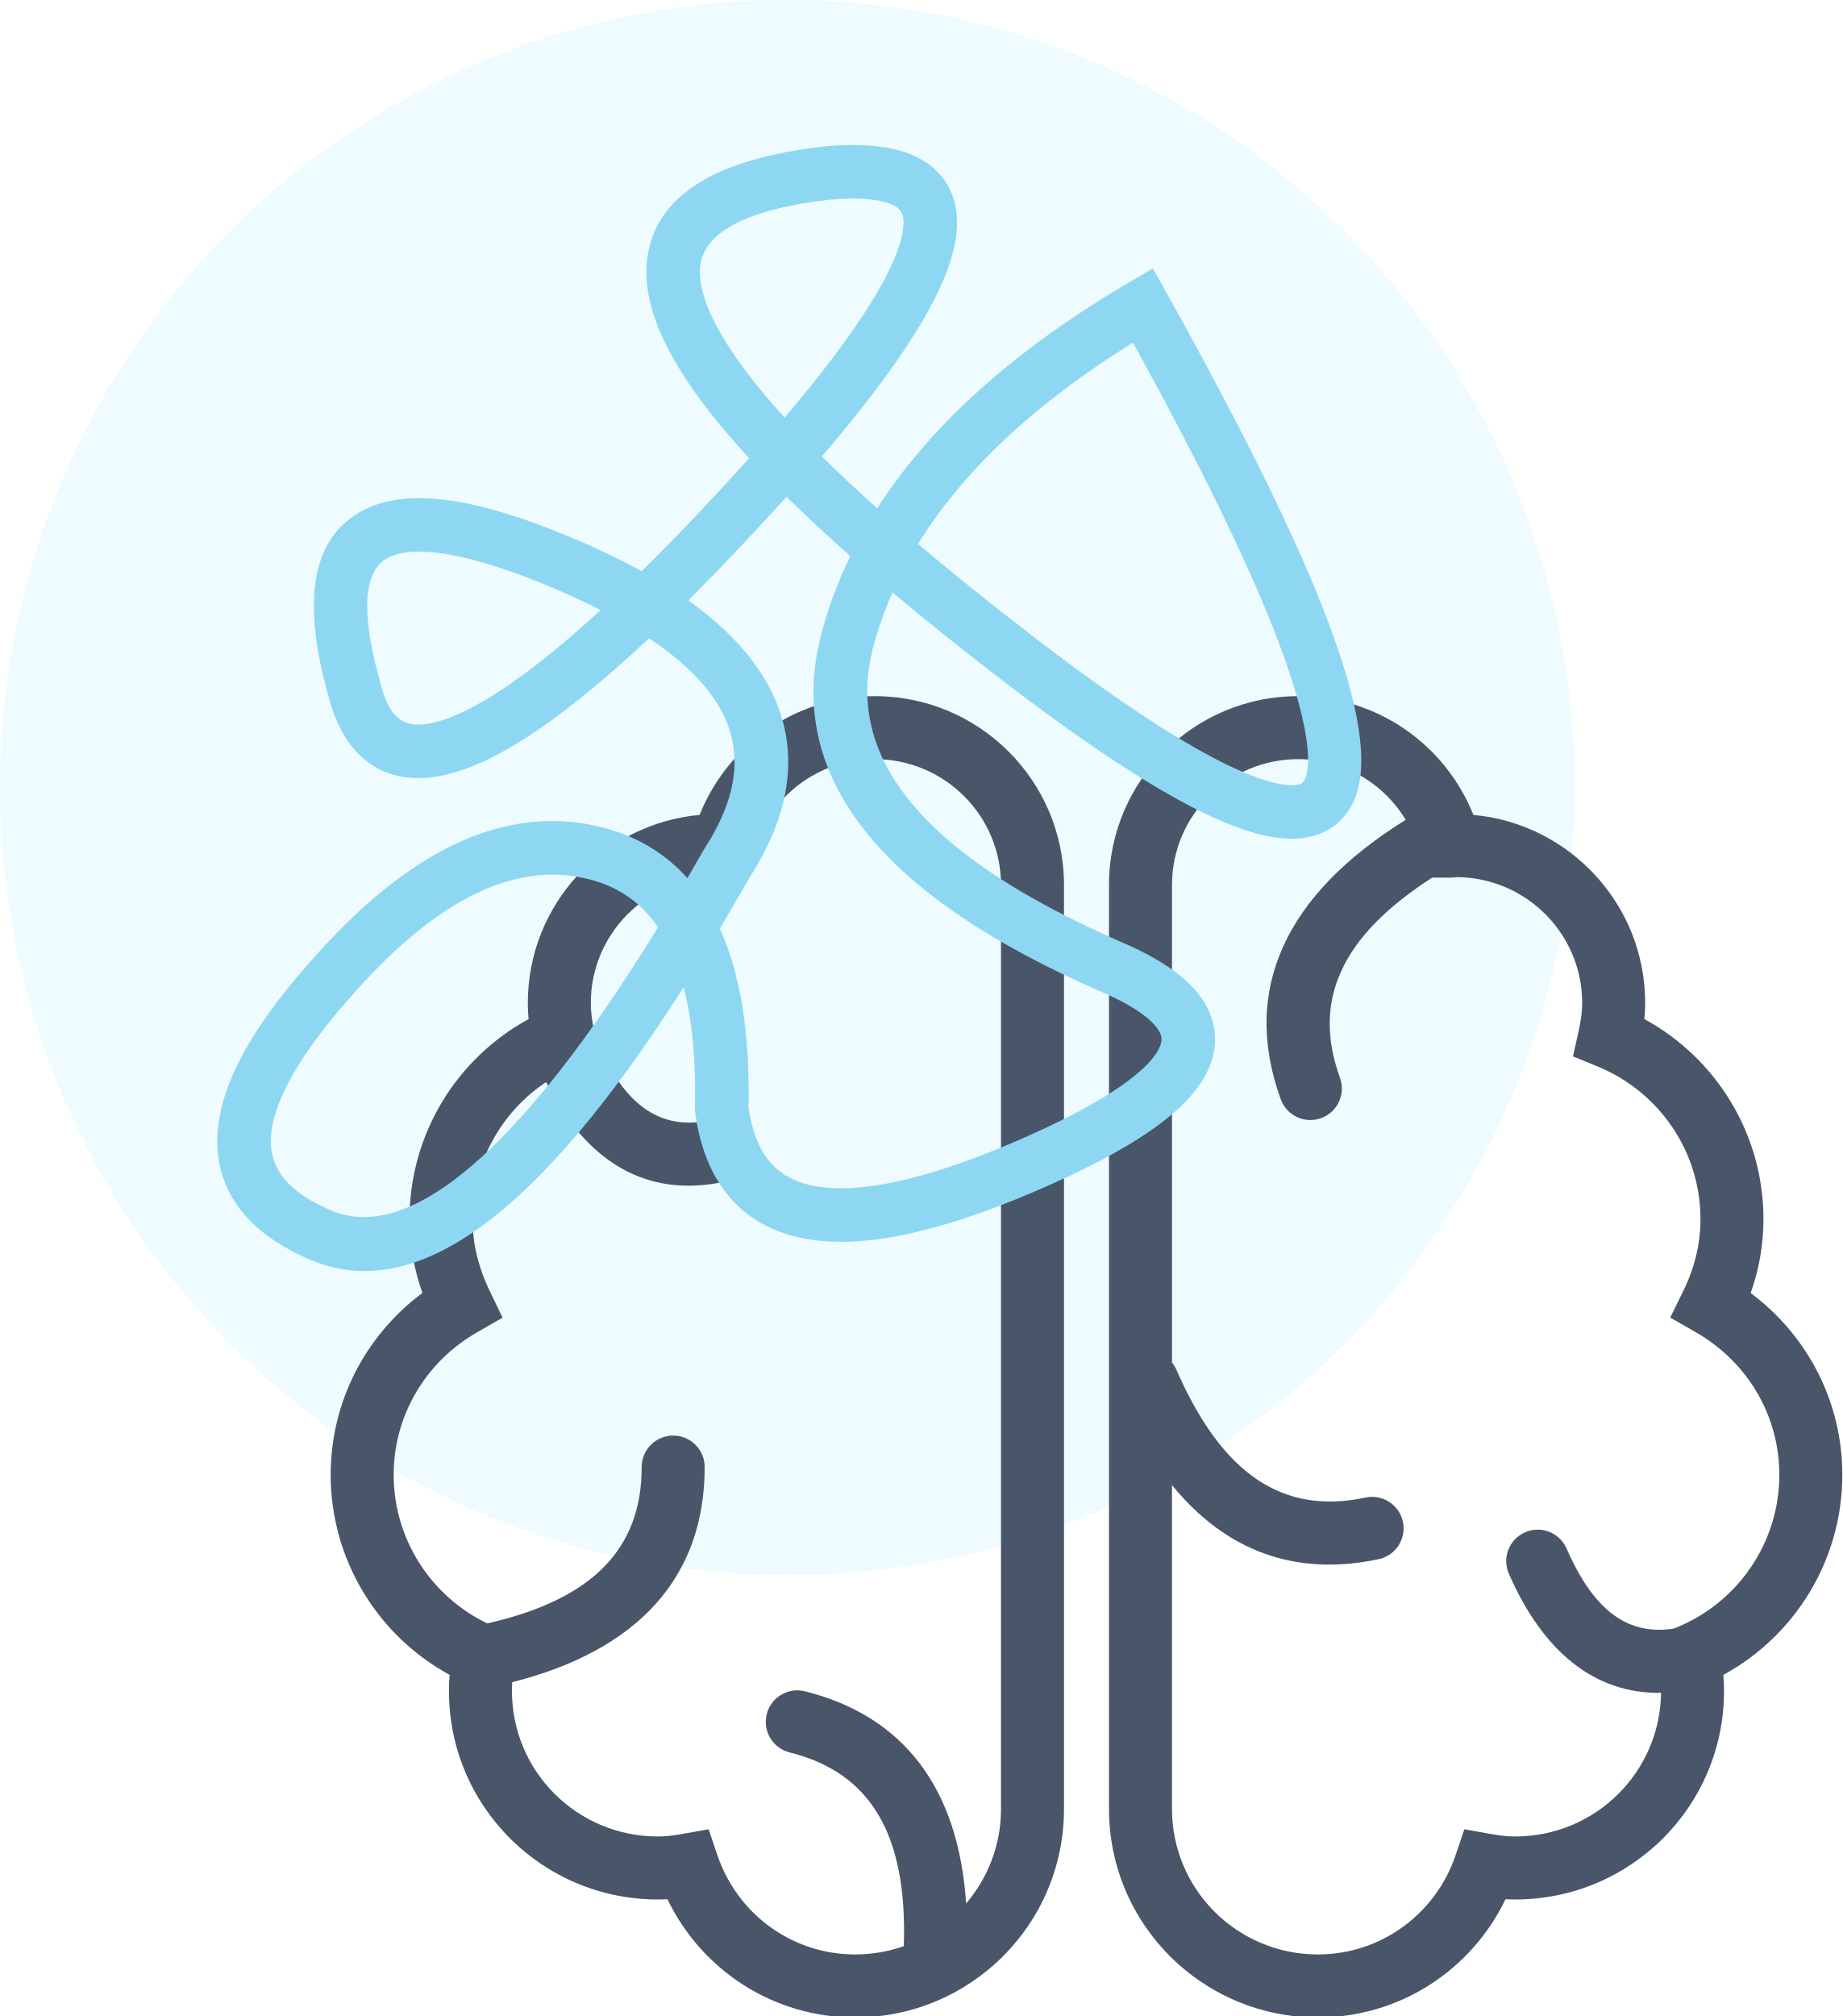
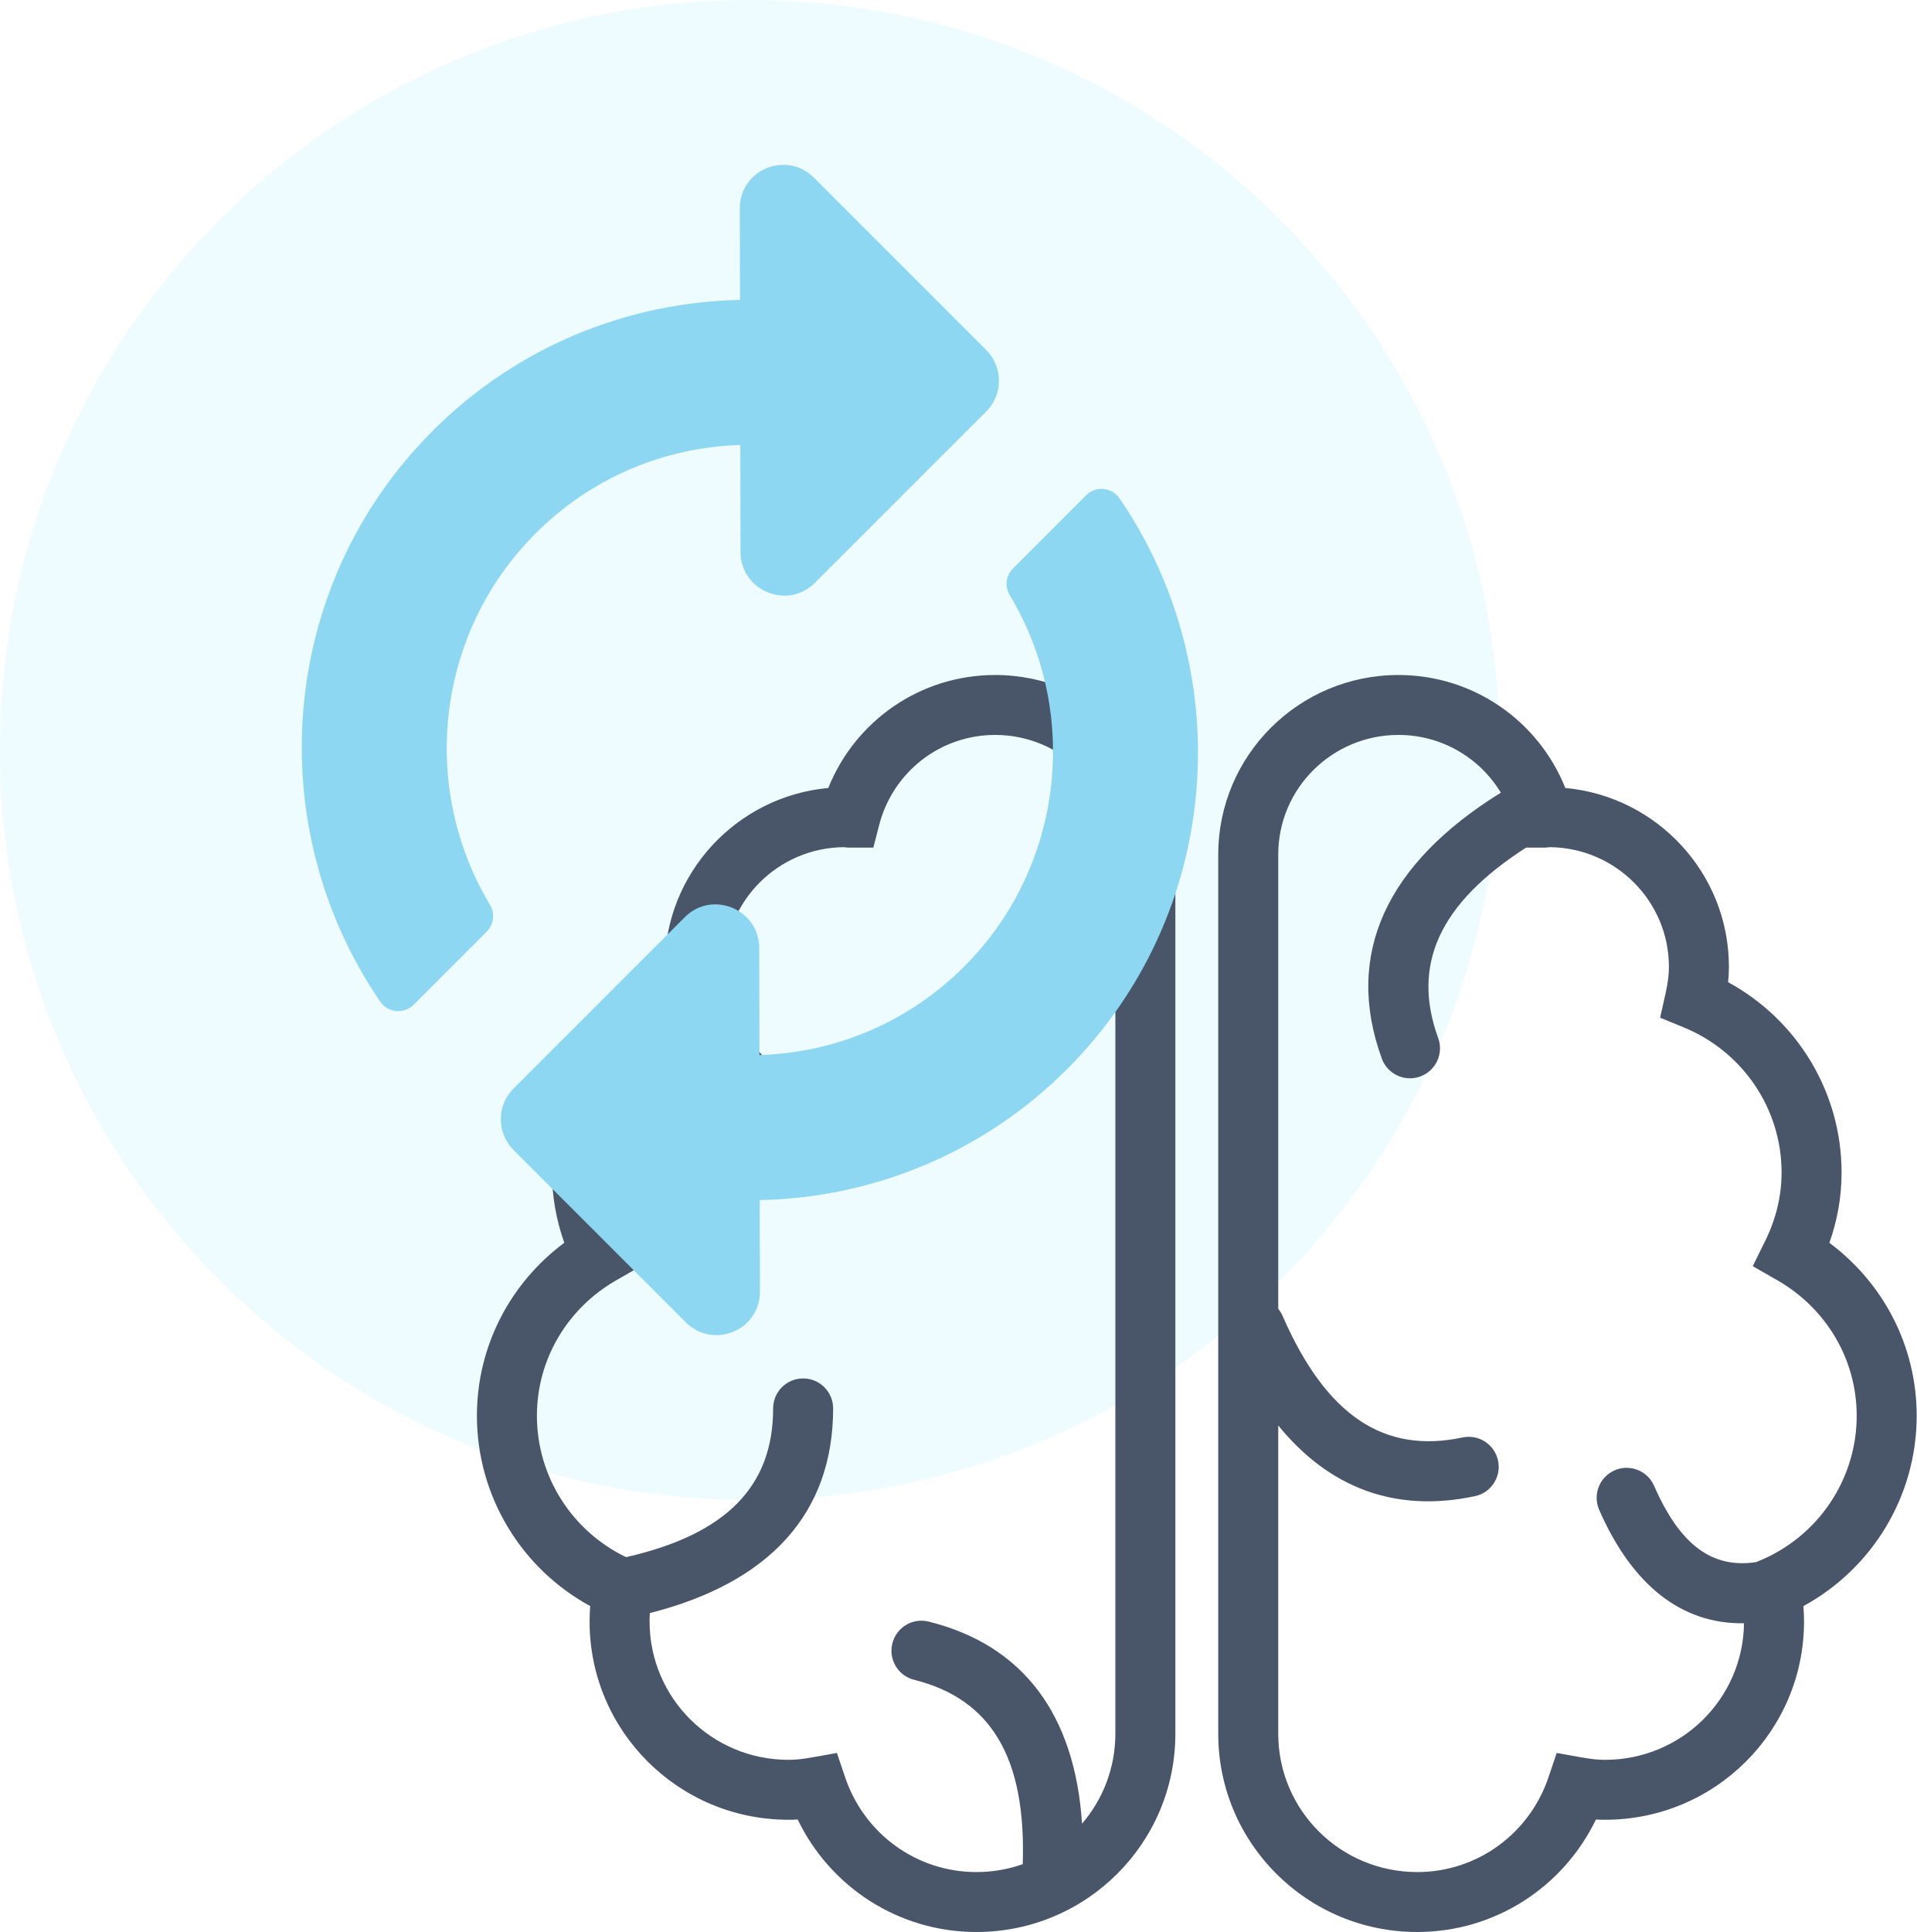
- <svg xmlns="http://www.w3.org/2000/svg" width="585px" height="640px" viewBox="0 0 585 640" version="1.1">
+ <svg xmlns="http://www.w3.org/2000/svg" width="639px" height="644px" viewBox="0 0 639 644" version="1.1">
  <g id="addiction---icon" stroke="none" stroke-width="1" fill="none" fill-rule="evenodd">
-     <g id="what-to-expect-addiction" fill="#EEFBFF">
-       <circle id="bg-icon" cx="250" cy="250" r="250" />
-     </g>
-     <path d="M154.736,515.371 C188.357,507.72 203.756,491.564 203.756,465.737 C203.756,460.214 208.233,455.737 213.756,455.737 C219.279,455.737 223.756,460.214 223.756,465.737 C223.756,500.793 202.516,523.919 162.651,534.032 C162.592,534.97 162.562,535.905 162.562,536.837 C162.562,562.359 183.276,583.011 208.905,583.011 C211.18,583.011 213.62,582.752 216.534,582.231 L225.012,580.714 L227.769,588.874 C234.108,607.635 251.517,620.46 271.508,620.46 C276.939,620.46 282.15,619.533 286.99,617.828 C288.189,582.126 276.265,562.69 250.741,556.326 C245.382,554.99 242.121,549.562 243.458,544.204 C244.794,538.845 250.221,535.584 255.58,536.92 C287.199,544.803 304.375,568.002 306.773,604.267 C313.683,596.203 317.851,585.734 317.851,574.286 L317.851,280.933 C317.851,258.921 299.876,241 277.768,241 C259.382,241 243.626,253.462 239.092,271.095 L237.162,278.605 L229.407,278.605 C228.593,278.605 228.069,278.557 227.305,278.451 C205.372,278.656 187.603,296.497 187.603,318.382 C187.603,321.246 187.957,324.113 188.646,326.923 L189.675,331.121 C198.787,351.642 210.162,358.916 225.642,355.625 C231.044,354.477 236.355,357.925 237.503,363.327 C238.651,368.73 235.203,374.04 229.8,375.188 C205.478,380.358 186.155,369.031 173.408,343.506 C159.068,353.065 150.041,369.215 150.041,387.039 C150.041,394.805 151.93,402.436 155.543,409.922 L159.591,418.311 L151.51,422.943 C135.194,432.297 125,449.302 125,468.179 C125,488.527 136.778,506.739 154.736,515.371 Z M372.149,432.57 C372.715,433.261 373.196,434.041 373.572,434.899 C388.203,468.359 407.586,480.946 433.611,475.415 C439.013,474.266 444.323,477.715 445.471,483.117 C446.619,488.519 443.171,493.829 437.769,494.978 C411.343,500.595 389.226,492.399 372.149,471.46 L372.149,574.286 C372.149,599.808 392.863,620.46 418.492,620.46 C438.483,620.46 455.892,607.635 462.231,588.874 L464.988,580.714 L473.466,582.231 C476.38,582.752 478.82,583.011 481.095,583.011 C506.534,583.011 527.13,562.665 527.435,537.405 C506.543,537.757 490.034,524.569 479.117,499.604 C476.904,494.543 479.212,488.648 484.272,486.435 C489.333,484.222 495.229,486.53 497.441,491.59 C506.168,511.547 516.974,519.226 531.498,517.017 L532.529,516.592 C552.016,508.552 565,489.543 565,468.179 C565,449.302 554.806,432.297 538.49,422.943 L530.347,418.275 L534.491,409.853 C538.087,402.545 539.959,394.916 539.959,387.039 C539.959,365.612 526.914,346.605 507.275,338.558 L499.471,335.361 L501.306,327.129 C502.03,323.882 502.397,321.03 502.397,318.382 C502.397,296.487 484.611,278.639 462.664,278.451 C462.403,278.487 462.283,278.502 462.058,278.525 C461.58,278.576 461.107,278.605 460.593,278.605 L454.781,278.605 C425.639,297.331 416.631,317.819 425.485,342.146 C427.374,347.336 424.698,353.074 419.508,354.963 C414.318,356.852 408.58,354.176 406.691,348.986 C394.063,314.292 408.101,283.975 446.366,260.267 C439.301,248.574 426.566,241 412.232,241 C390.095,241 372.149,258.873 372.149,280.933 L372.149,432.57 Z M277.768,221 C310.908,221 337.851,247.862 337.851,280.933 L337.851,574.286 C337.851,610.867 308.169,640.46 271.508,640.46 C245.654,640.46 222.816,625.507 211.94,602.922 C210.923,602.981 209.915,603.011 208.905,603.011 C172.244,603.011 142.562,573.418 142.562,536.837 C142.562,535.125 142.631,533.414 142.767,531.703 C119.838,519.2 105,495.045 105,468.179 C105,445.04 116.051,423.933 134.13,410.465 C131.452,402.874 130.041,395.047 130.041,387.039 C130.041,360.161 144.876,336.05 167.844,323.523 C167.684,321.816 167.603,320.1 167.603,318.382 C167.603,287.175 191.595,261.497 222.145,258.702 C231.11,236.281 252.835,221 277.768,221 Z M585,468.179 C585,495.045 570.162,519.2 547.233,531.703 C547.369,533.414 547.438,535.125 547.438,536.837 C547.438,573.418 517.756,603.011 481.095,603.011 C480.085,603.011 479.077,602.981 478.06,602.922 C467.184,625.507 444.346,640.46 418.492,640.46 C381.831,640.46 352.149,610.867 352.149,574.286 L352.149,280.933 C352.149,247.809 379.067,221 412.232,221 C437.165,221 458.89,236.281 467.855,258.702 C498.405,261.497 522.397,287.175 522.397,318.382 C522.397,320.084 522.309,321.788 522.138,323.513 C545.116,336.037 559.959,360.154 559.959,387.039 C559.959,395.097 558.565,402.945 555.897,410.485 C573.96,423.954 585,445.051 585,468.179 Z" id="Combined-Shape" fill="#495568" fill-rule="nonzero" />
-     <path d="M200.565,232.448 C206.643,233.394 212.703,233.866 218.75,233.866 C255.316,233.866 278.957,201.31 289.114,132.628 C290.915,120.695 293.978,111.689 298.652,105.504 C304.199,98.165 312.025,94.913 320.918,96.388 C335.184,98.754 351.982,113.323 372.942,140.052 C393.591,166.385 404.695,188.405 405.967,206.647 C407.363,226.668 396.934,241.641 376.281,250.216 L375.676,250.468 L375.039,250.623 C360.289,254.227 348.211,258.726 338.794,264.045 C419.33,289.537 458.266,319.447 453.06,356.195 C450.074,377.275 440.042,390.757 423.193,394.724 C407.77,398.355 387.675,393.608 362.538,381.104 C319.051,359.969 296.464,333.389 296.464,301.335 C296.464,290.475 299.356,280.597 305.048,271.866 C301.88,271.004 298.657,270.146 295.378,269.292 L295.131,269.228 L294.888,269.149 C265.107,259.458 245.927,269.979 234.637,303.338 C264.177,321.695 283.183,337.752 291.845,352.091 C302.697,370.056 297.711,386.381 278.612,396.986 C252.698,412.389 232.84,415.229 219.99,402.678 C208.153,391.117 205.495,368.414 210.333,334.094 C211.497,325.839 212.946,318.189 214.687,311.141 C205.653,305.819 195.719,300.284 184.886,294.538 C180.175,292.039 175.612,289.671 171.196,287.432 C152.46,317.046 135.059,333.125 117.769,335.162 C97.717,337.524 81.877,321.57 69.463,290.153 L69.387,289.951 C64.704,277.16 63.274,266.858 65.576,258.704 C68.288,249.098 75.883,243.39 86.669,242.119 C102.909,240.206 128.543,247.999 164.672,265.265 C168.378,258.769 172.167,251.696 176.035,244.048 C145.974,234.468 115.981,214.835 86.009,185.293 L79.824,179.197 L86.051,173.144 C156.922,104.267 201.586,71.452 225.008,73.608 C233.148,74.357 239.274,79.041 242.299,86.728 C244.783,93.042 245.181,101.247 243.814,111.551 C241.307,130.459 232.616,157.624 217.751,193.358 C211.885,207.458 206.157,220.488 200.565,232.448 Z M192.851,248.521 L192.816,248.512 C188.45,257.27 184.169,265.35 179.969,272.755 L180.072,272.806 L180.041,272.857 C184.19,274.97 188.46,277.19 192.852,279.52 C202.372,284.57 211.227,289.468 219.42,294.217 L219.45,294.114 L219.817,294.336 C234.437,255.281 261.968,240.661 299.902,252.903 C306.007,254.494 311.927,256.101 317.661,257.724 L317.674,257.712 L317.871,257.769 C330.195,247.639 347.694,239.873 370.342,234.272 C384.146,228.378 389.856,219.996 389.008,207.829 C388.024,193.715 378.305,174.441 359.565,150.542 C341.135,127.04 326.783,114.593 318.137,113.159 C315.574,112.734 314.004,113.386 312.215,115.754 C309.552,119.277 307.339,125.782 305.927,135.14 C294.693,211.109 265.822,250.866 218.75,250.866 C210.15,250.866 201.539,250.033 192.924,248.37 L192.851,248.521 Z M313.464,301.335 C313.464,325.73 331.736,347.233 370.039,365.848 C392.024,376.784 408.589,380.697 419.297,378.177 C428.578,375.991 434.146,368.509 436.228,353.81 C439.975,327.362 403.044,300.785 322.537,276.839 C316.429,283.923 313.464,291.984 313.464,301.335 Z M227.167,336.466 C223.033,365.79 225.161,383.966 231.868,390.516 C237.541,396.057 249.944,394.27 270.031,382.31 L270.149,382.24 L270.27,382.173 C281.265,376.101 283.027,370.372 277.294,360.881 C270.716,349.992 254.891,336.366 229.975,320.491 C228.901,325.481 227.964,330.807 227.167,336.466 Z M88.658,259.003 C84.333,259.512 82.657,260.772 81.936,263.322 C80.811,267.31 81.778,274.318 85.314,284.007 C95.206,308.998 105.622,319.475 115.78,318.279 C126.362,317.032 140.093,304.392 155.84,279.891 C123.328,264.487 100.587,257.597 88.658,259.003 Z M202.055,186.828 C216.395,152.357 224.694,126.415 226.962,109.316 C227.983,101.617 227.715,96.094 226.479,92.953 C225.784,91.186 225.137,90.691 223.45,90.536 C216.398,89.887 201.879,96.853 181.457,111.857 C161.14,126.784 135.372,149.251 104.221,179.222 C131.087,204.398 157.558,220.812 183.593,228.59 C189.571,215.963 195.726,202.042 202.055,186.828 Z" id="Path-5" fill="#8ED7F2" fill-rule="nonzero" transform="translate(259.0087, 242.0328) rotate(-255) translate(-259.0087, -242.0328) " />
+     <circle id="bg-icon" fill="#EEFBFF" cx="250" cy="250" r="250" />
+     <path d="M208.736,519.049 C242.357,511.405 257.756,495.267 257.756,469.469 C257.756,463.952 262.233,459.48 267.756,459.48 C273.279,459.48 277.756,463.952 277.756,469.469 C277.756,504.486 256.516,527.586 216.651,537.689 C216.592,538.626 216.562,539.56 216.562,540.49 C216.562,565.984 237.276,586.614 262.905,586.614 C265.18,586.614 267.62,586.355 270.534,585.835 L279.012,584.319 L281.769,592.47 C288.108,611.211 305.517,624.022 325.508,624.022 C330.932,624.022 336.135,623.098 340.969,621.4 C342.17,585.716 330.263,566.292 304.773,559.937 C299.42,558.602 296.164,553.176 297.5,547.817 C298.836,542.458 304.259,539.196 309.612,540.531 C341.205,548.408 358.358,571.61 360.737,607.889 C367.668,599.828 371.851,589.355 371.851,577.899 L371.851,284.867 C371.851,262.88 353.876,244.978 331.768,244.978 C313.382,244.978 297.626,257.426 293.092,275.04 L291.162,282.542 L283.407,282.542 C282.593,282.542 282.069,282.494 281.305,282.388 C259.372,282.592 241.603,300.414 241.603,322.275 C241.603,325.136 241.957,328 242.646,330.807 L243.649,334.894 C252.762,355.48 264.136,362.779 279.621,359.488 C285.017,358.341 290.322,361.791 291.471,367.193 C292.619,372.595 289.175,377.904 283.779,379.051 C259.482,384.216 240.175,372.883 227.436,347.353 C213.079,356.9 204.041,373.041 204.041,390.857 C204.041,398.614 205.93,406.237 209.543,413.715 L213.591,422.094 L205.51,426.722 C189.194,436.065 179,453.051 179,471.908 C179,492.234 190.778,510.426 208.736,519.049 Z M426.149,436.273 C426.724,436.971 427.213,437.76 427.593,438.63 C442.217,472.092 461.582,484.683 487.578,479.157 C492.975,478.01 498.28,481.46 499.428,486.862 C500.577,492.264 497.133,497.573 491.737,498.72 C465.324,504.334 443.217,496.121 426.149,475.15 L426.149,577.899 C426.149,603.393 446.863,624.022 472.492,624.022 C492.483,624.022 509.892,611.211 516.231,592.47 L518.988,584.319 L527.466,585.835 C530.38,586.355 532.82,586.614 535.095,586.614 C560.523,586.614 581.113,566.307 581.434,541.089 C560.56,541.441 544.061,528.249 533.149,503.279 C530.937,498.218 533.242,492.323 538.296,490.112 C543.35,487.9 549.241,490.21 551.452,495.27 C560.172,515.222 570.965,522.905 585.468,520.705 L586.529,520.267 C606.016,512.237 619,493.248 619,471.908 C619,453.051 608.806,436.065 592.49,426.722 L584.347,422.059 L588.491,413.646 C592.087,406.345 593.959,398.726 593.959,390.857 C593.959,369.454 580.914,350.467 561.275,342.429 L553.471,339.235 L555.306,331.013 C556.03,327.769 556.397,324.921 556.397,322.275 C556.397,300.404 538.611,282.576 516.664,282.388 C516.403,282.424 516.283,282.439 516.058,282.462 C515.58,282.513 515.107,282.542 514.593,282.542 L508.771,282.542 C479.64,301.257 470.631,321.725 479.474,346.021 C481.361,351.205 478.683,356.938 473.493,358.827 C468.303,360.716 462.567,358.045 460.68,352.861 C448.068,318.209 462.109,287.92 500.366,264.224 C493.3,252.543 480.565,244.978 466.232,244.978 C444.095,244.978 426.149,262.831 426.149,284.867 L426.149,436.273 Z M331.768,225 C364.908,225 391.851,251.833 391.851,284.867 L391.851,577.899 C391.851,614.44 362.169,644 325.508,644 C299.654,644 276.816,629.064 265.94,606.503 C264.923,606.562 263.915,606.592 262.905,606.592 C226.244,606.592 196.562,577.031 196.562,540.49 C196.562,538.78 196.631,537.071 196.767,535.362 C173.838,522.873 159,498.745 159,471.908 C159,448.794 170.051,427.71 188.13,414.257 C185.452,406.675 184.041,398.856 184.041,390.857 C184.041,364.009 198.876,339.924 221.844,327.411 C221.684,325.705 221.603,323.992 221.603,322.275 C221.603,291.103 245.595,265.453 276.145,262.66 C285.11,240.264 306.835,225 331.768,225 Z M639,471.908 C639,498.745 624.162,522.873 601.233,535.362 C601.369,537.071 601.438,538.78 601.438,540.49 C601.438,577.031 571.756,606.592 535.095,606.592 C534.085,606.592 533.077,606.562 532.06,606.503 C521.184,629.064 498.346,644 472.492,644 C435.831,644 406.149,614.44 406.149,577.899 L406.149,284.867 C406.149,251.779 433.067,225 466.232,225 C491.165,225 512.89,240.264 521.855,262.66 C552.405,265.453 576.397,291.103 576.397,322.275 C576.397,323.975 576.309,325.677 576.138,327.401 C599.116,339.911 613.959,364.001 613.959,390.857 C613.959,398.906 612.565,406.746 609.897,414.277 C627.96,427.731 639,448.805 639,471.908 Z" id="Combined-Shape" fill="#495568" fill-rule="nonzero" />
+     <path d="M319.644,175.846 C300.795,158.125 276.335,148.41 250.386,148.433 C203.685,148.474 163.368,180.628 152.237,225.23 C151.426,228.477 148.546,230.769 145.212,230.769 L110.663,230.769 C106.143,230.769 102.709,226.648 103.545,222.187 C116.59,152.625 177.412,100 250.477,100 C290.54,100 326.921,115.823 353.766,141.583 L375.299,119.96 C384.414,110.807 400,117.29 400,130.235 L400,211.396 C400,219.421 393.522,225.926 385.53,225.926 L304.704,225.926 C291.813,225.926 285.357,210.275 294.472,201.122 L319.644,175.846 Z M114.47,274.073 L195.296,274.073 C208.187,274.073 214.643,289.724 205.528,298.878 L180.356,324.154 C199.204,341.876 223.666,351.591 249.616,351.567 C296.293,351.525 336.626,319.393 347.763,274.77 C348.573,271.523 351.454,269.231 354.787,269.231 L389.337,269.231 C393.857,269.231 397.291,273.352 396.455,277.813 C383.409,347.375 322.588,400 249.522,400 C209.46,400 173.078,384.177 146.234,358.417 L124.701,380.039 C115.586,389.193 100,382.71 100,369.765 L100,288.603 C100,280.578 106.478,274.073 114.47,274.073 Z" id="icon-cycle" fill="#8ED7F2" fill-rule="nonzero" transform="translate(250, 250) rotate(-45) translate(-250, -250) " />
  </g>
</svg>
